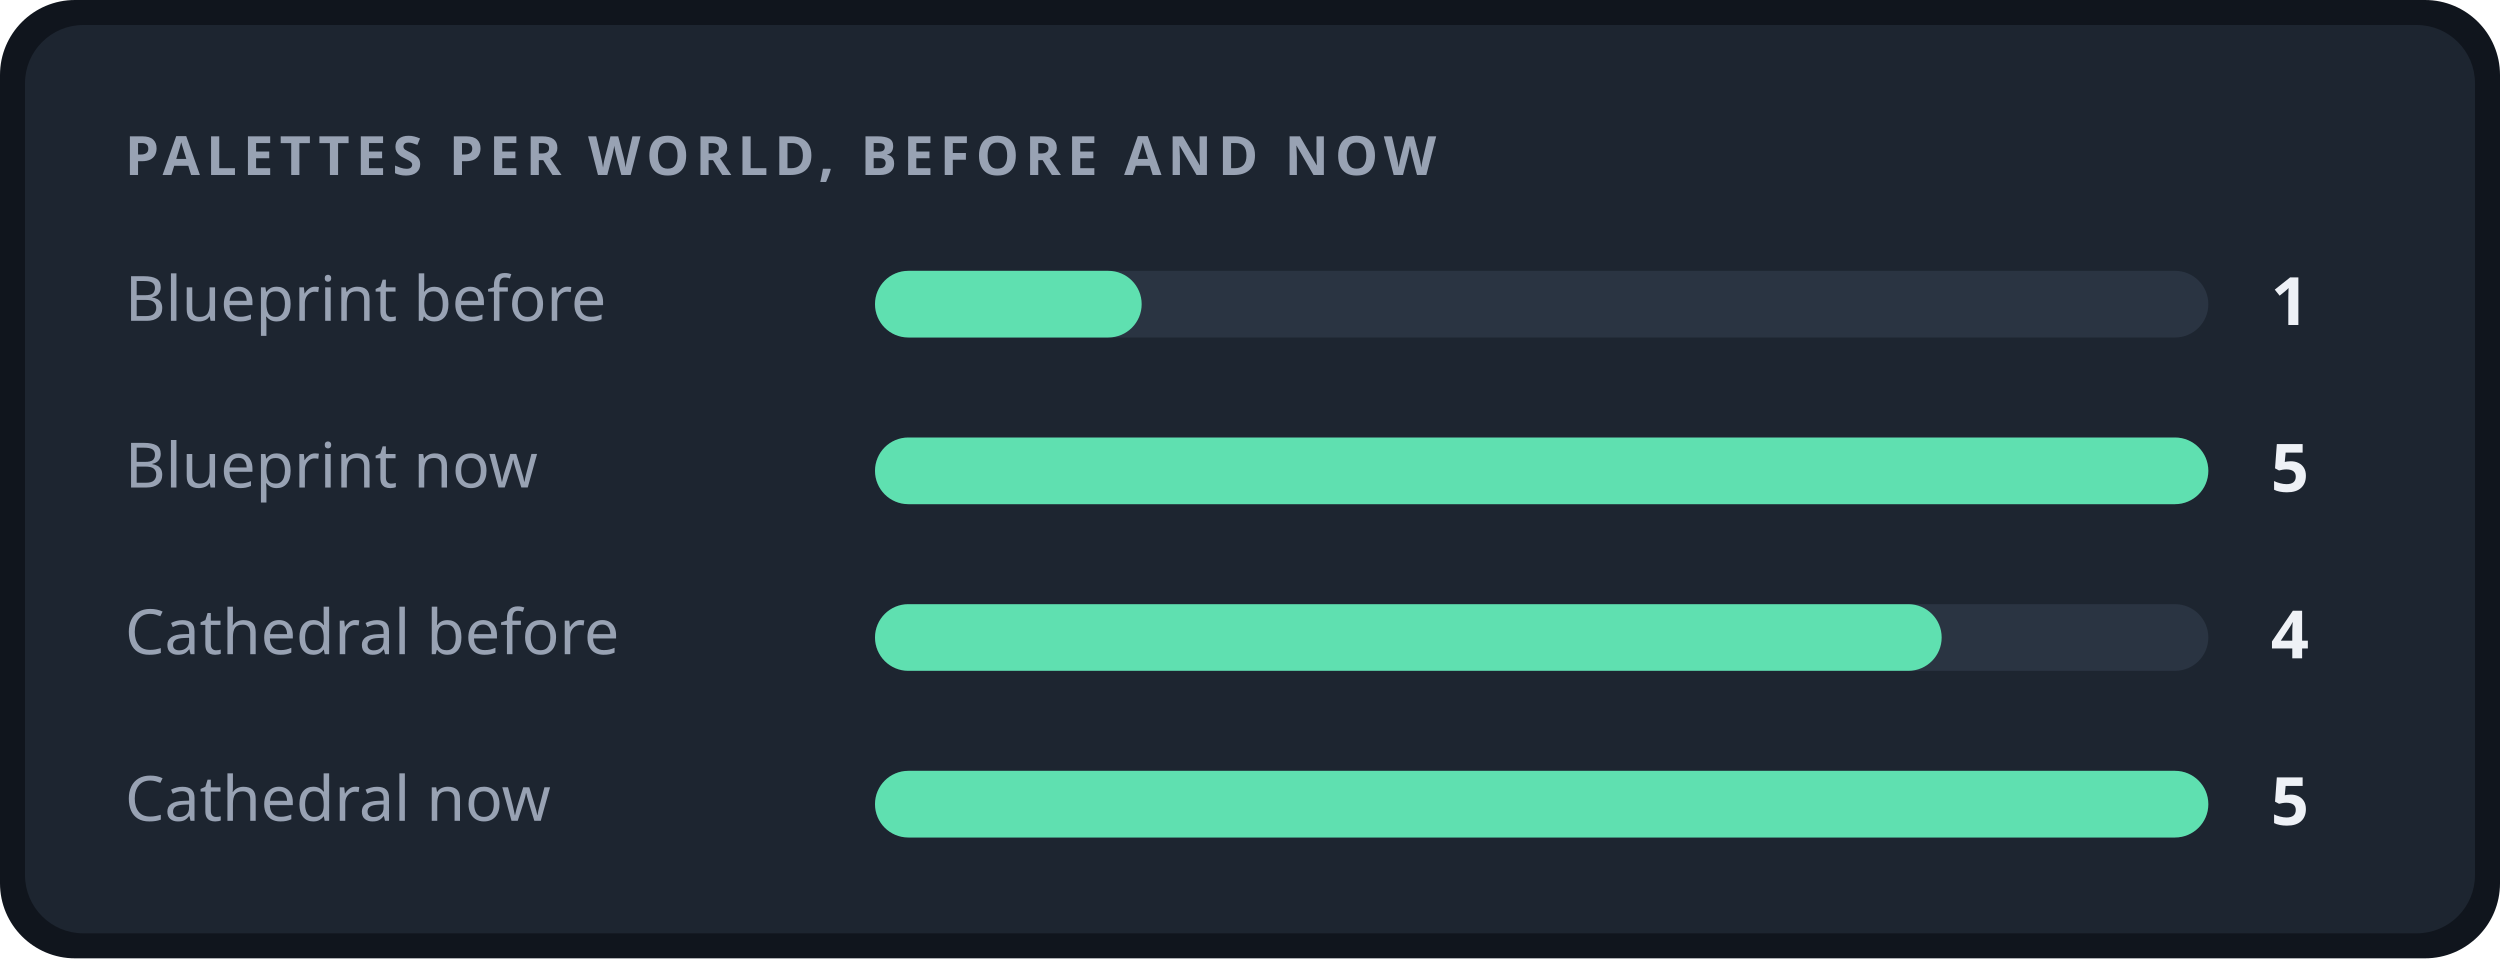
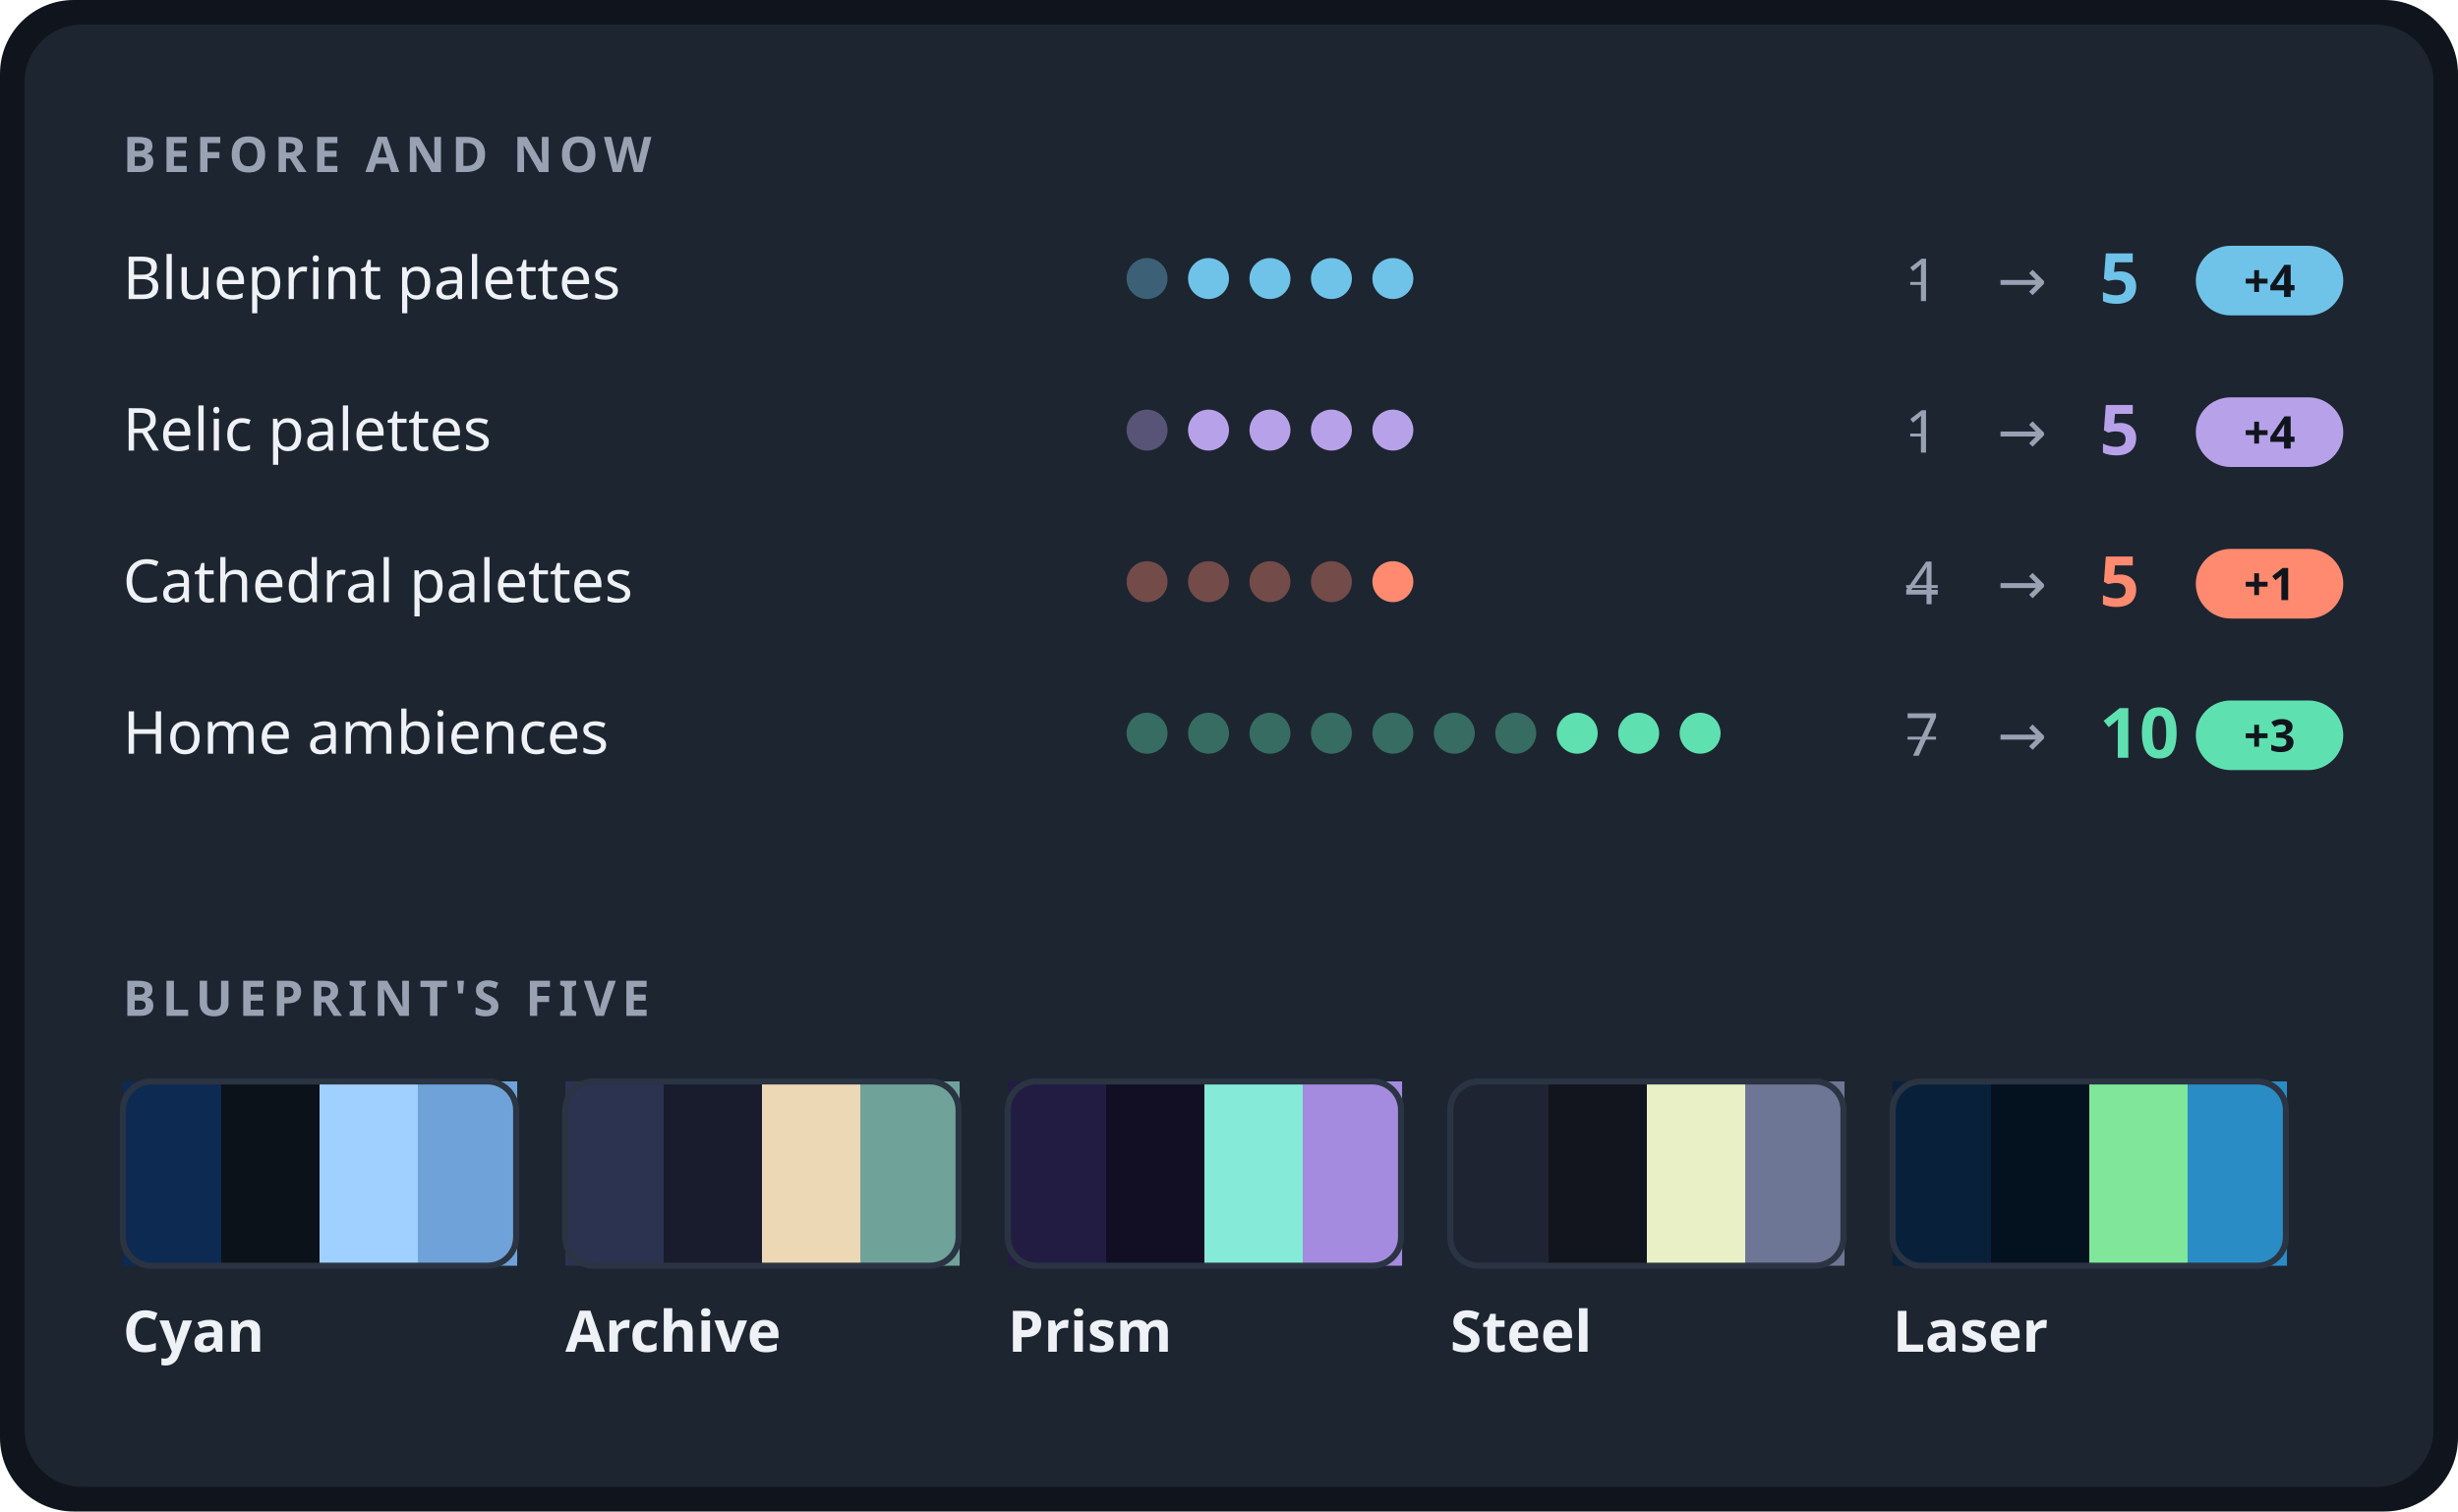
- <svg xmlns="http://www.w3.org/2000/svg" viewBox="0 0 1200 460" width="1200" height="460" font-family="Outfit, 'Segoe UI', system-ui, sans-serif">
-   <rect width="1200" height="460" rx="36" fill="#10151d" />
-   <rect x="12" y="12" width="1176" height="436" rx="28" fill="#1d2530" />
-   <text x="60" y="84" font-size="26" font-weight="800" letter-spacing="3" fill="#98a2b3">PALETTES PER WORLD, BEFORE AND NOW</text>
-   <text x="60" y="154" font-size="30" fill="#98a2b3">Blueprint before</text>
-   <rect x="420" y="130" width="640" height="32" rx="16" fill="#2a3442" />
-   <rect x="420" y="130" width="128" height="32" rx="16" fill="#5fe0b0" />
-   <text x="1090" y="156" font-size="32" font-weight="800" fill="#eef1f6">1</text>
-   <text x="60" y="234" font-size="30" fill="#98a2b3">Blueprint now</text>
-   <rect x="420" y="210" width="640" height="32" rx="16" fill="#2a3442" />
-   <rect x="420" y="210" width="640" height="32" rx="16" fill="#5fe0b0" />
-   <text x="1090" y="236" font-size="32" font-weight="800" fill="#eef1f6">5</text>
-   <text x="60" y="314" font-size="30" fill="#98a2b3">Cathedral before</text>
-   <rect x="420" y="290" width="640" height="32" rx="16" fill="#2a3442" />
-   <rect x="420" y="290" width="512" height="32" rx="16" fill="#5fe0b0" />
-   <text x="1090" y="316" font-size="32" font-weight="800" fill="#eef1f6">4</text>
-   <text x="60" y="394" font-size="30" fill="#98a2b3">Cathedral now</text>
-   <rect x="420" y="370" width="640" height="32" rx="16" fill="#2a3442" />
-   <rect x="420" y="370" width="640" height="32" rx="16" fill="#5fe0b0" />
-   <text x="1090" y="396" font-size="32" font-weight="800" fill="#eef1f6">5</text>
+ <svg xmlns="http://www.w3.org/2000/svg" viewBox="0 0 1200 738" width="1200" height="738" font-family="Outfit, 'Segoe UI', system-ui, sans-serif">
+   <rect width="1200" height="738" rx="36" fill="#10151d" />
+   <rect x="12" y="12" width="1176" height="714" rx="28" fill="#1d2530" />
+   <text x="60" y="84" font-size="24" font-weight="800" letter-spacing="3" fill="#98a2b3">BEFORE AND NOW</text>
+   <text x="60" y="146" font-size="29" fill="#eef1f6">Blueprint palettes</text>
+   <circle cx="560" cy="136" r="10" fill="#6fc3e8" fill-opacity=".38" />
+   <circle cx="590" cy="136" r="10" fill="#6fc3e8" />
+   <circle cx="620" cy="136" r="10" fill="#6fc3e8" />
+   <circle cx="650" cy="136" r="10" fill="#6fc3e8" />
+   <circle cx="680" cy="136" r="10" fill="#6fc3e8" />
+   <text x="930" y="147" font-size="29" fill="#98a2b3" text-decoration="line-through">1</text>
+   <text x="975" y="147" font-size="29" fill="#98a2b3">→</text>
+   <text x="1025" y="148" font-size="34" font-weight="800" fill="#6fc3e8">5</text>
+   <rect x="1072" y="120" width="72" height="34" rx="17" fill="#6fc3e8" />
+   <text x="1108" y="145" font-size="22" font-weight="800" fill="#10151d" text-anchor="middle">+4</text>
+   <text x="60" y="220" font-size="29" fill="#eef1f6">Relic palettes</text>
+   <circle cx="560" cy="210" r="10" fill="#b7a2ea" fill-opacity=".38" />
+   <circle cx="590" cy="210" r="10" fill="#b7a2ea" />
+   <circle cx="620" cy="210" r="10" fill="#b7a2ea" />
+   <circle cx="650" cy="210" r="10" fill="#b7a2ea" />
+   <circle cx="680" cy="210" r="10" fill="#b7a2ea" />
+   <text x="930" y="221" font-size="29" fill="#98a2b3" text-decoration="line-through">1</text>
+   <text x="975" y="221" font-size="29" fill="#98a2b3">→</text>
+   <text x="1025" y="222" font-size="34" font-weight="800" fill="#b7a2ea">5</text>
+   <rect x="1072" y="194" width="72" height="34" rx="17" fill="#b7a2ea" />
+   <text x="1108" y="219" font-size="22" font-weight="800" fill="#10151d" text-anchor="middle">+4</text>
+   <text x="60" y="294" font-size="29" fill="#eef1f6">Cathedral palettes</text>
+   <circle cx="560" cy="284" r="10" fill="#ff8a70" fill-opacity=".38" />
+   <circle cx="590" cy="284" r="10" fill="#ff8a70" fill-opacity=".38" />
+   <circle cx="620" cy="284" r="10" fill="#ff8a70" fill-opacity=".38" />
+   <circle cx="650" cy="284" r="10" fill="#ff8a70" fill-opacity=".38" />
+   <circle cx="680" cy="284" r="10" fill="#ff8a70" />
+   <text x="930" y="295" font-size="29" fill="#98a2b3" text-decoration="line-through">4</text>
+   <text x="975" y="295" font-size="29" fill="#98a2b3">→</text>
+   <text x="1025" y="296" font-size="34" font-weight="800" fill="#ff8a70">5</text>
+   <rect x="1072" y="268" width="72" height="34" rx="17" fill="#ff8a70" />
+   <text x="1108" y="293" font-size="22" font-weight="800" fill="#10151d" text-anchor="middle">+1</text>
+   <text x="60" y="368" font-size="29" fill="#eef1f6">Home ambiences</text>
+   <circle cx="560" cy="358" r="10" fill="#5fe0b0" fill-opacity=".38" />
+   <circle cx="590" cy="358" r="10" fill="#5fe0b0" fill-opacity=".38" />
+   <circle cx="620" cy="358" r="10" fill="#5fe0b0" fill-opacity=".38" />
+   <circle cx="650" cy="358" r="10" fill="#5fe0b0" fill-opacity=".38" />
+   <circle cx="680" cy="358" r="10" fill="#5fe0b0" fill-opacity=".38" />
+   <circle cx="710" cy="358" r="10" fill="#5fe0b0" fill-opacity=".38" />
+   <circle cx="740" cy="358" r="10" fill="#5fe0b0" fill-opacity=".38" />
+   <circle cx="770" cy="358" r="10" fill="#5fe0b0" />
+   <circle cx="800" cy="358" r="10" fill="#5fe0b0" />
+   <circle cx="830" cy="358" r="10" fill="#5fe0b0" />
+   <text x="930" y="369" font-size="29" fill="#98a2b3" text-decoration="line-through">7</text>
+   <text x="975" y="369" font-size="29" fill="#98a2b3">→</text>
+   <text x="1025" y="370" font-size="34" font-weight="800" fill="#5fe0b0">10</text>
+   <rect x="1072" y="342" width="72" height="34" rx="17" fill="#5fe0b0" />
+   <text x="1108" y="367" font-size="22" font-weight="800" fill="#10151d" text-anchor="middle">+3</text>
+   <text x="60" y="496" font-size="24" font-weight="800" letter-spacing="3" fill="#98a2b3">BLUEPRINT'S FIVE</text>
+   <rect x="60.0" y="528" width="48.5" height="90" fill="#0d2b52" />
+   <rect x="108.0" y="528" width="48.5" height="90" fill="#0b1219" />
+   <rect x="156.0" y="528" width="48.5" height="90" fill="#9fd0ff" />
+   <rect x="204.0" y="528" width="48.5" height="90" fill="#6ea2d8" />
+   <rect x="60" y="528" width="192" height="90" rx="14" fill="none" stroke="#2a3442" stroke-width="3" />
+   <text x="60" y="660" font-size="28" font-weight="700" fill="#eef1f6">Cyan</text>
+   <rect x="276.0" y="528" width="48.5" height="90" fill="#2c3350" />
+   <rect x="324.0" y="528" width="48.5" height="90" fill="#191c2d" />
+   <rect x="372.0" y="528" width="48.5" height="90" fill="#ecd8b4" />
+   <rect x="420.0" y="528" width="48.5" height="90" fill="#6fa39a" />
+   <rect x="276" y="528" width="192" height="90" rx="14" fill="none" stroke="#2a3442" stroke-width="3" />
+   <text x="276" y="660" font-size="28" font-weight="700" fill="#eef1f6">Archive</text>
+   <rect x="492.0" y="528" width="48.5" height="90" fill="#221c42" />
+   <rect x="540.0" y="528" width="48.5" height="90" fill="#120f25" />
+   <rect x="588.0" y="528" width="48.5" height="90" fill="#86ead9" />
+   <rect x="636.0" y="528" width="48.5" height="90" fill="#a58be0" />
+   <rect x="492" y="528" width="192" height="90" rx="14" fill="none" stroke="#2a3442" stroke-width="3" />
+   <text x="492" y="660" font-size="28" font-weight="700" fill="#eef1f6">Prism</text>
+   <rect x="708.0" y="528" width="48.5" height="90" fill="#1f2433" />
+   <rect x="756.0" y="528" width="48.5" height="90" fill="#12141e" />
+   <rect x="804.0" y="528" width="48.5" height="90" fill="#e9f0c6" />
+   <rect x="852.0" y="528" width="48.5" height="90" fill="#6d7694" />
+   <rect x="708" y="528" width="192" height="90" rx="14" fill="none" stroke="#2a3442" stroke-width="3" />
+   <text x="708" y="660" font-size="28" font-weight="700" fill="#eef1f6">Steel</text>
+   <rect x="924.0" y="528" width="48.5" height="90" fill="#08203a" />
+   <rect x="972.0" y="528" width="48.5" height="90" fill="#04111e" />
+   <rect x="1020.0" y="528" width="48.5" height="90" fill="#7fe69a" />
+   <rect x="1068.0" y="528" width="48.5" height="90" fill="#2a8cc4" />
+   <rect x="924" y="528" width="192" height="90" rx="14" fill="none" stroke="#2a3442" stroke-width="3" />
+   <text x="924" y="660" font-size="28" font-weight="700" fill="#eef1f6">Laser</text>
</svg>
